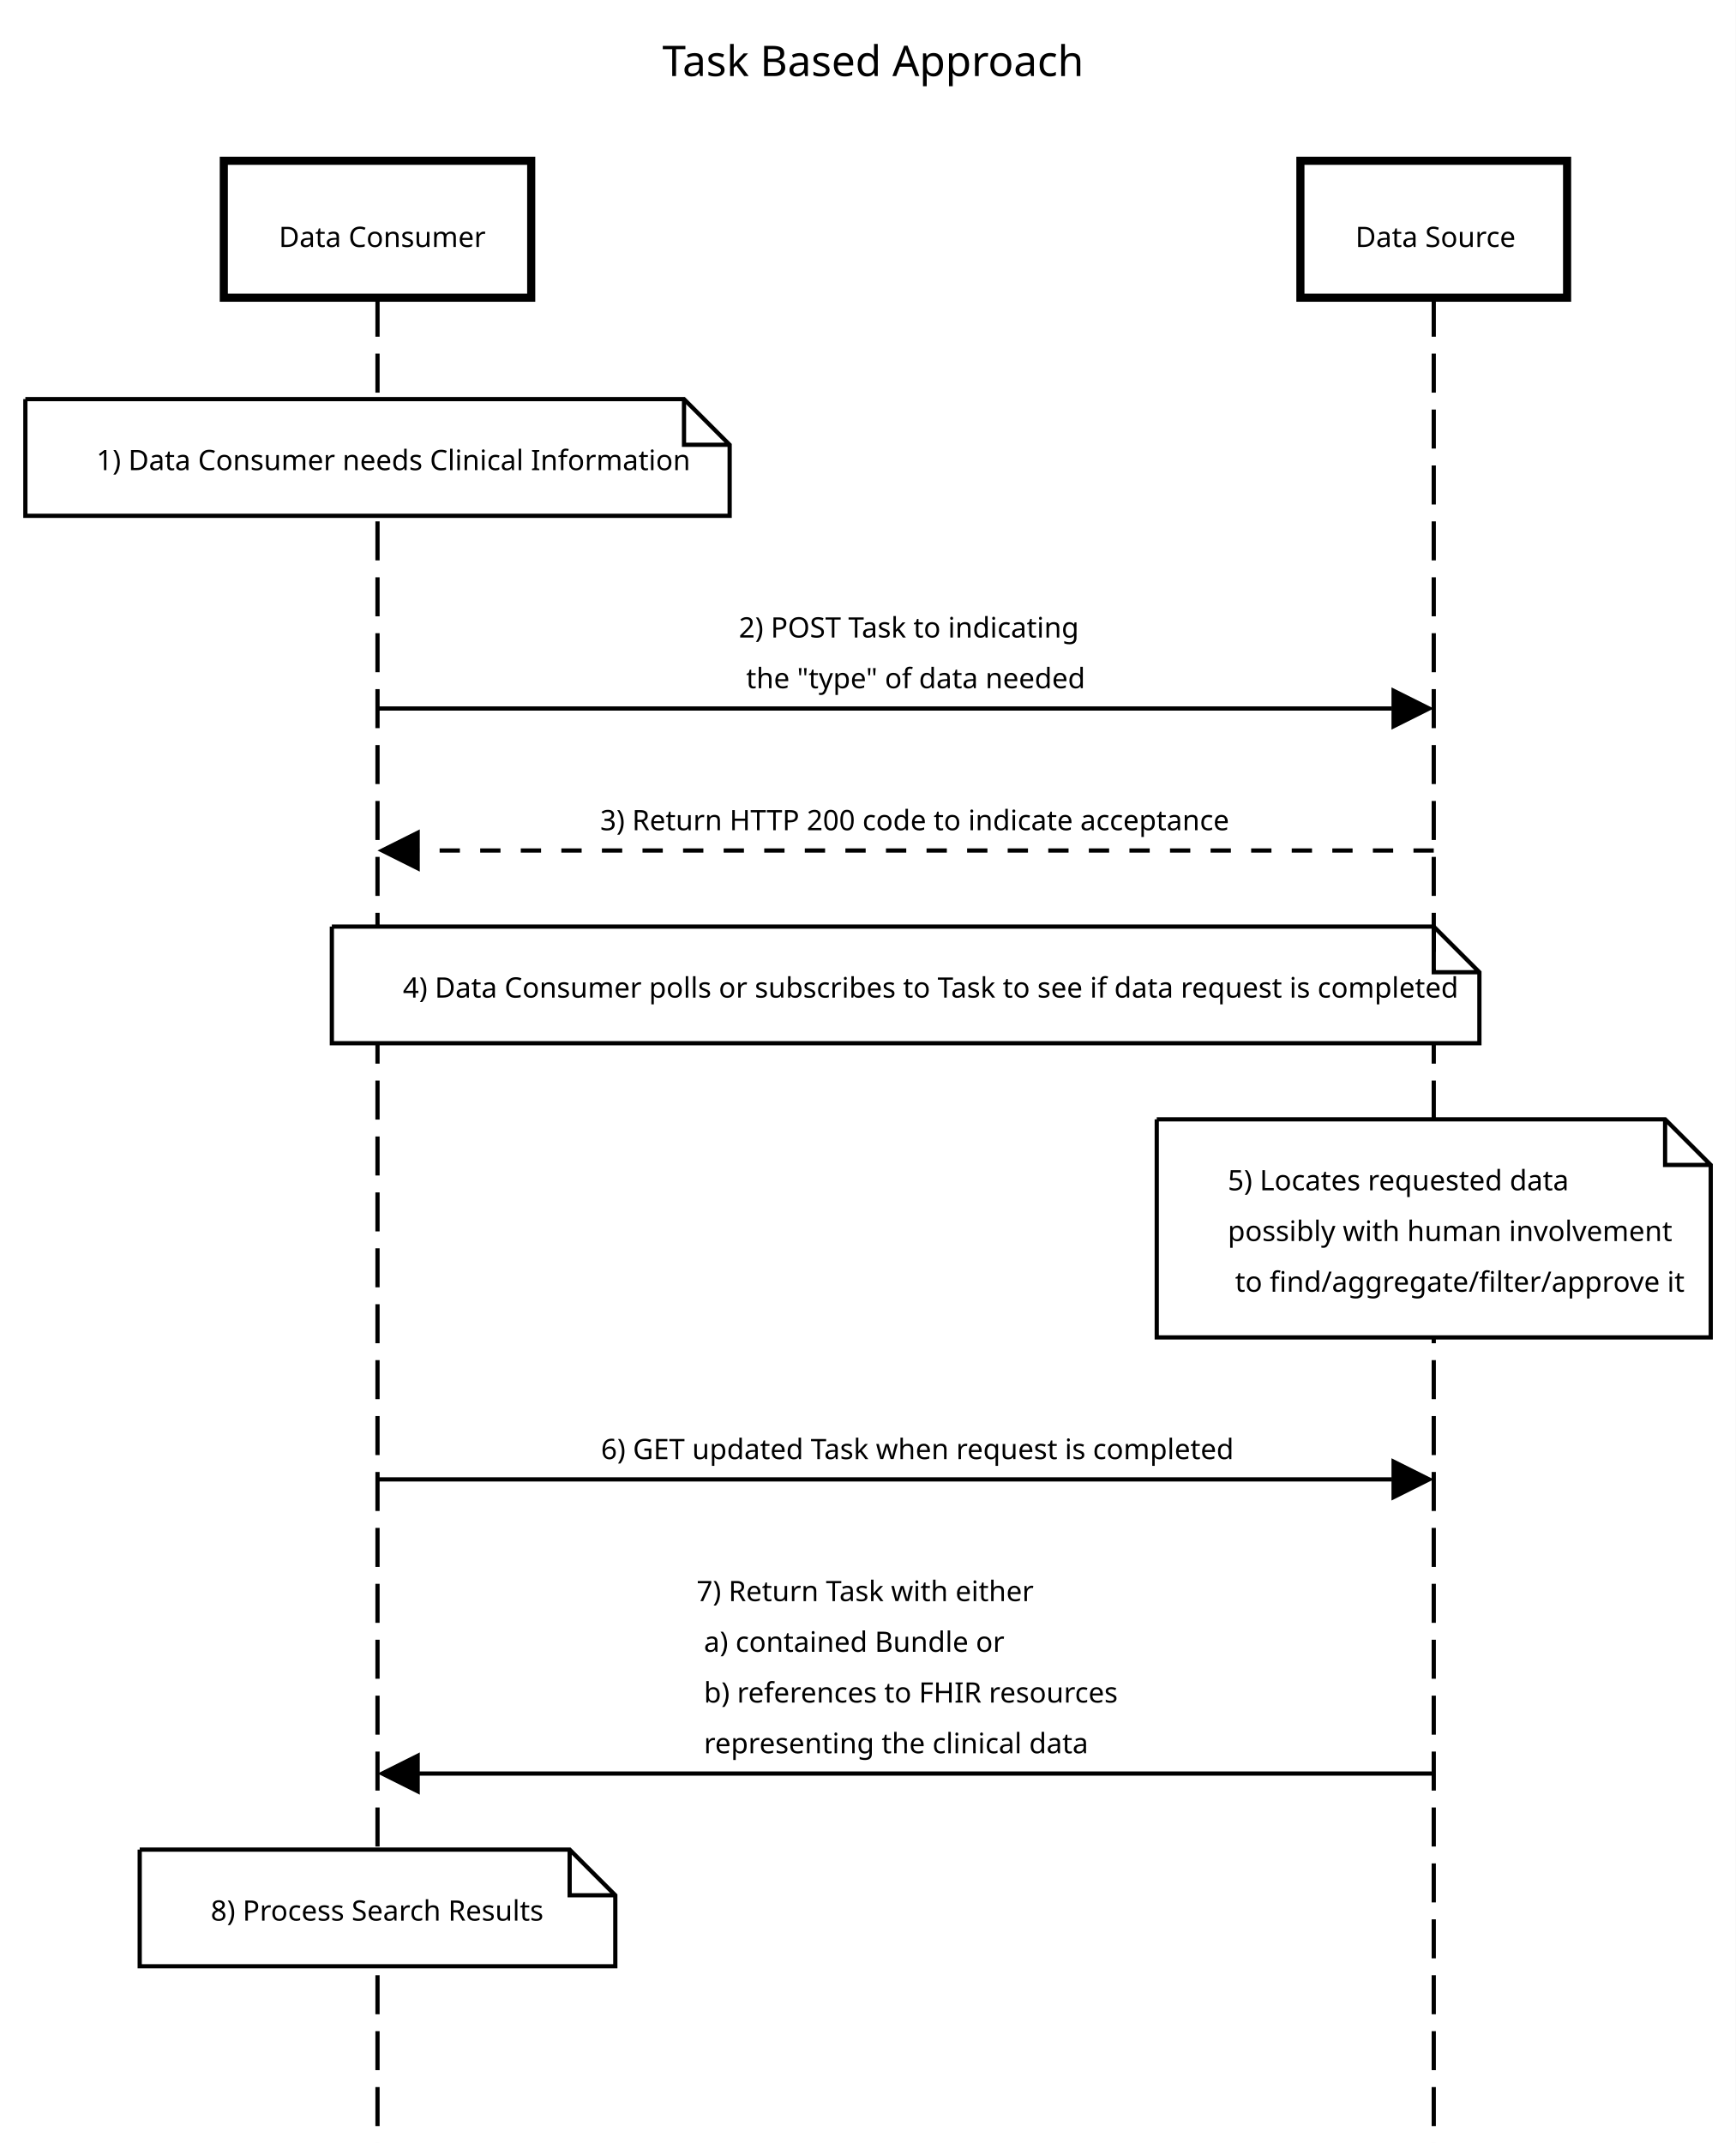
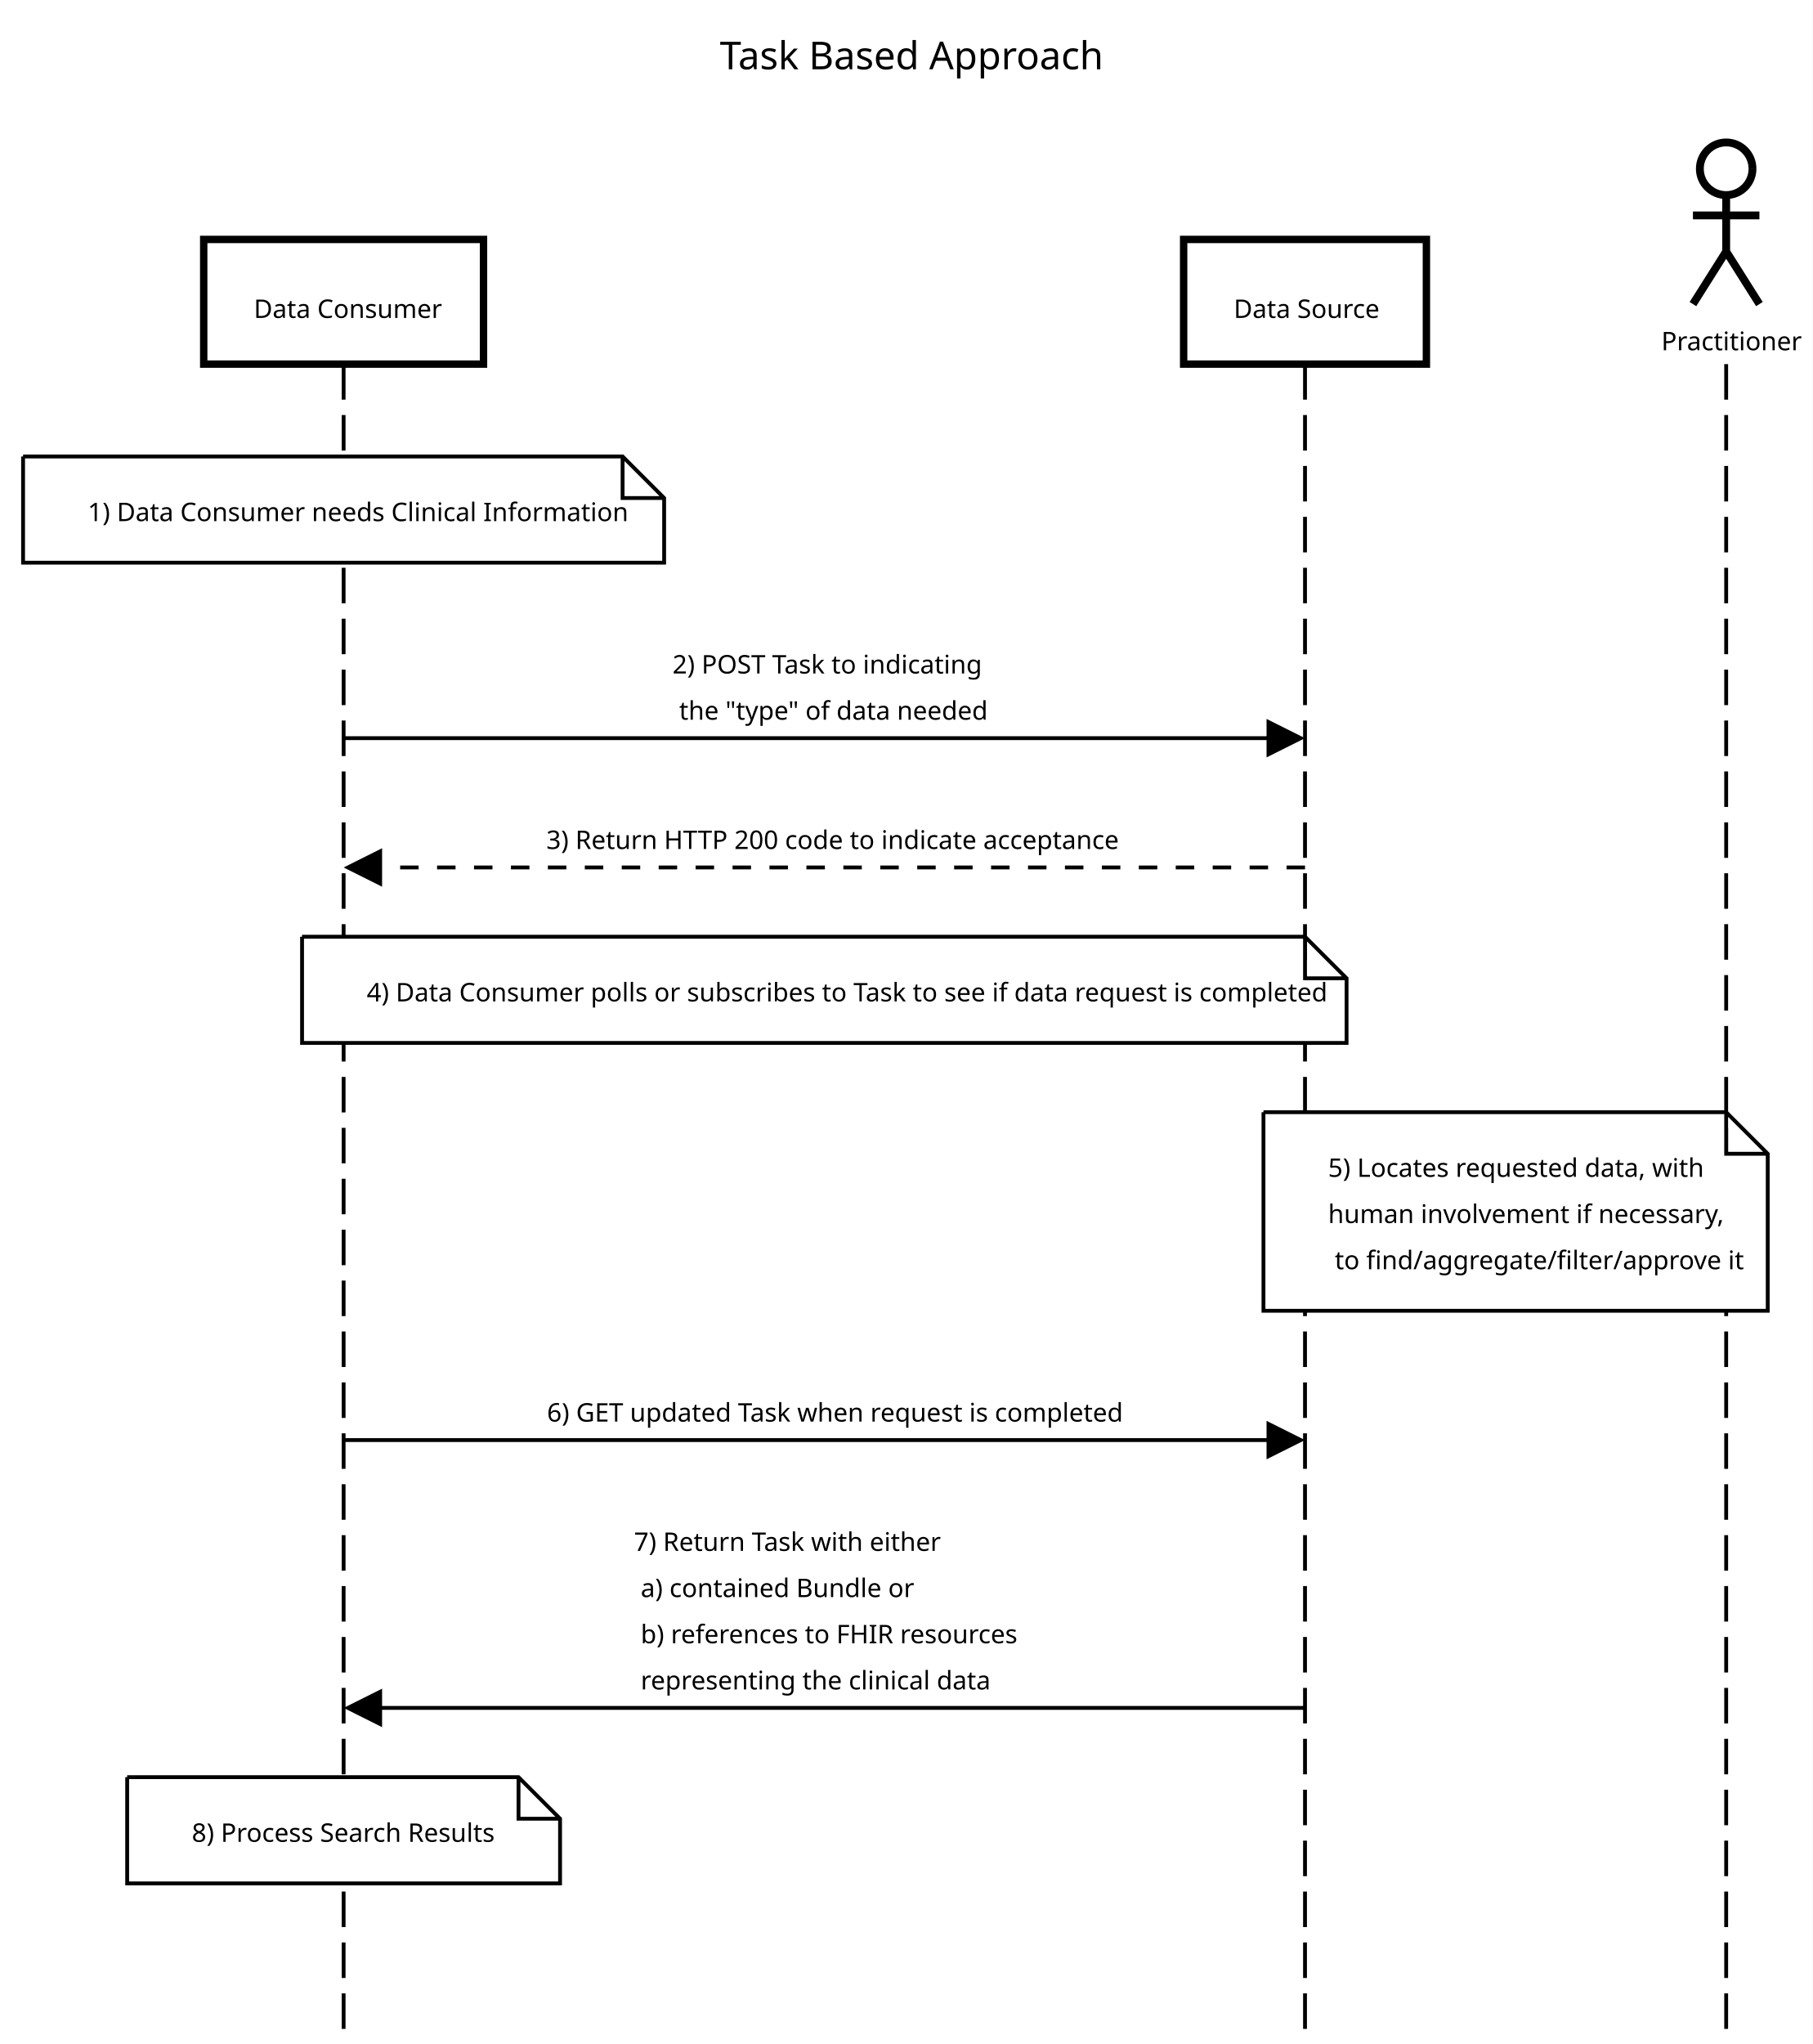
- <svg xmlns="http://www.w3.org/2000/svg" version="1.1" width="903" height="1115">
+ <svg xmlns="http://www.w3.org/2000/svg" version="1.1" width="1036" height="1168">
  <defs />
  <g>
    <g />
    <g />
    <g />
    <g />
    <g />
    <g />
    <g />
    <g />
    <g />
    <g />
    <g />
    <g />
    <g />
    <g />
    <g>
-       <rect fill="white" stroke="none" x="0" y="0" width="903" height="1115" />
+       <rect fill="white" stroke="none" x="0" y="0" width="1036" height="1168" />
    </g>
    <g>
-       <text fill="black" stroke="none" font-family="sans-serif" font-size="16.5pt" font-style="normal" font-weight="normal" text-decoration="normal" x="344.595" y="39.581" text-anchor="start" dominant-baseline="alphabetic" xml:space="preserve">Task Based Approach</text>
+       <text fill="black" stroke="none" font-family="sans-serif" font-size="16.5pt" font-style="normal" font-weight="normal" text-decoration="normal" x="411.436" y="39.581" text-anchor="start" dominant-baseline="alphabetic" xml:space="preserve">Task Based Approach</text>
    </g>
    <g />
    <g>
-       <path fill="none" stroke="black" paint-order="fill stroke markers" d=" M 196.396 154.895 L 196.396 1115.405" stroke-miterlimit="10" stroke-width="2.199" stroke-dasharray="20.298,8.796" />
-       <path fill="none" stroke="black" paint-order="fill stroke markers" d=" M 745.905 154.895 L 745.905 1115.405" stroke-miterlimit="10" stroke-width="2.199" stroke-dasharray="20.298,8.796" />
+       <path fill="none" stroke="black" paint-order="fill stroke markers" d=" M 196.396 208.067 L 196.396 1168.576" stroke-miterlimit="10" stroke-width="2.199" stroke-dasharray="20.298,8.796" />
+       <path fill="none" stroke="black" paint-order="fill stroke markers" d=" M 745.905 208.067 L 745.905 1168.576" stroke-miterlimit="10" stroke-width="2.199" stroke-dasharray="20.298,8.796" />
+       <path fill="none" stroke="black" paint-order="fill stroke markers" d=" M 986.623 208.067 L 986.623 1168.576" stroke-miterlimit="10" stroke-width="2.199" stroke-dasharray="20.298,8.796" />
    </g>
    <g>
      <path fill="none" stroke="none" />
      <g>
-         <path fill="white" stroke="black" paint-order="fill stroke markers" d=" M 116.434 83.649 L 276.358 83.649 L 276.358 154.895 L 116.434 154.895 L 116.434 83.649 Z" stroke-miterlimit="10" stroke-width="4.222" stroke-dasharray="" />
+         <path fill="white" stroke="black" paint-order="fill stroke markers" d=" M 116.434 136.82 L 276.358 136.82 L 276.358 208.067 L 116.434 208.067 L 116.434 136.82 Z" stroke-miterlimit="10" stroke-width="4.222" stroke-dasharray="" />
      </g>
      <g>
        <g />
-         <text fill="black" stroke="none" font-family="sans-serif" font-size="11pt" font-style="normal" font-weight="normal" text-decoration="normal" x="145.065" y="128.508" text-anchor="start" dominant-baseline="alphabetic" xml:space="preserve">Data Consumer</text>
+         <text fill="black" stroke="none" font-family="sans-serif" font-size="11pt" font-style="normal" font-weight="normal" text-decoration="normal" x="145.065" y="181.679" text-anchor="start" dominant-baseline="alphabetic" xml:space="preserve">Data Consumer</text>
      </g>
      <path fill="none" stroke="none" />
      <g>
-         <path fill="white" stroke="black" paint-order="fill stroke markers" d=" M 676.53 83.649 L 815.28 83.649 L 815.28 154.895 L 676.53 154.895 L 676.53 83.649 Z" stroke-miterlimit="10" stroke-width="4.222" stroke-dasharray="" />
+         <path fill="white" stroke="black" paint-order="fill stroke markers" d=" M 676.53 136.82 L 815.28 136.82 L 815.28 208.067 L 676.53 208.067 L 676.53 136.82 Z" stroke-miterlimit="10" stroke-width="4.222" stroke-dasharray="" />
      </g>
      <g>
        <g />
-         <text fill="black" stroke="none" font-family="sans-serif" font-size="11pt" font-style="normal" font-weight="normal" text-decoration="normal" x="705.16" y="128.508" text-anchor="start" dominant-baseline="alphabetic" xml:space="preserve">Data Source</text>
+         <text fill="black" stroke="none" font-family="sans-serif" font-size="11pt" font-style="normal" font-weight="normal" text-decoration="normal" x="705.16" y="181.679" text-anchor="start" dominant-baseline="alphabetic" xml:space="preserve">Data Source</text>
+       </g>
+       <g>
+         <path fill="white" stroke="black" paint-order="fill stroke markers" d=" M 1001.664 96.447 A 15.041 15.041 0 1 1 1001.664 96.432 M 986.623 111.488 L 986.623 143.681 M 967.624 123.098 L 1005.622 123.098 M 986.623 143.681 L 967.624 173.763 M 986.623 143.681 L 1005.622 173.763" stroke-miterlimit="10" stroke-width="4.486" stroke-dasharray="" />
+       </g>
+       <g>
+         <g />
+         <text fill="black" stroke="none" font-family="sans-serif" font-size="11pt" font-style="normal" font-weight="normal" text-decoration="normal" x="949.551" y="200.15" text-anchor="start" dominant-baseline="alphabetic" xml:space="preserve">Practitioner</text>
      </g>
    </g>
    <g>
-       <path fill="white" stroke="black" paint-order="fill stroke markers" d=" M 13.194 207.671 L 355.85 207.671 L 379.599 231.42 L 379.599 268.362 L 13.194 268.362 L 13.194 207.671 M 355.85 207.671 L 355.85 231.42 L 379.599 231.42" stroke-miterlimit="10" stroke-width="2.199" stroke-dasharray="" />
+       <path fill="white" stroke="black" paint-order="fill stroke markers" d=" M 13.194 260.842 L 355.85 260.842 L 379.599 284.591 L 379.599 321.533 L 13.194 321.533 L 13.194 260.842 M 355.85 260.842 L 355.85 284.591 L 379.599 284.591" stroke-miterlimit="10" stroke-width="2.199" stroke-dasharray="" />
      <g>
-         <text fill="black" stroke="none" font-family="sans-serif" font-size="11pt" font-style="normal" font-weight="normal" text-decoration="normal" x="50.137" y="244.613" text-anchor="start" dominant-baseline="alphabetic" xml:space="preserve">1) Data Consumer needs Clinical Information</text>
+         <text fill="black" stroke="none" font-family="sans-serif" font-size="11pt" font-style="normal" font-weight="normal" text-decoration="normal" x="50.137" y="297.784" text-anchor="start" dominant-baseline="alphabetic" xml:space="preserve">1) Data Consumer needs Clinical Information</text>
      </g>
      <g>
        <g>
-           <rect fill="white" stroke="none" x="380.417" y="307.944" width="181.467" height="34.304" />
+           <rect fill="white" stroke="none" x="380.417" y="361.115" width="181.467" height="34.304" />
        </g>
        <g>
-           <rect fill="white" stroke="none" x="380.417" y="334.331" width="176.456" height="34.304" />
+           <rect fill="white" stroke="none" x="380.417" y="387.502" width="176.456" height="34.304" />
        </g>
-         <text fill="black" stroke="none" font-family="sans-serif" font-size="11pt" font-style="normal" font-weight="normal" text-decoration="normal" x="384.375" y="331.693" text-anchor="start" dominant-baseline="alphabetic" xml:space="preserve">2) POST Task to indicating</text>
-         <text fill="black" stroke="none" font-family="sans-serif" font-size="11pt" font-style="normal" font-weight="normal" text-decoration="normal" x="384.375" y="358.08" text-anchor="start" dominant-baseline="alphabetic" xml:space="preserve"> the "type" of data needed</text>
+         <text fill="black" stroke="none" font-family="sans-serif" font-size="11pt" font-style="normal" font-weight="normal" text-decoration="normal" x="384.375" y="384.864" text-anchor="start" dominant-baseline="alphabetic" xml:space="preserve">2) POST Task to indicating</text>
+         <text fill="black" stroke="none" font-family="sans-serif" font-size="11pt" font-style="normal" font-weight="normal" text-decoration="normal" x="384.375" y="411.251" text-anchor="start" dominant-baseline="alphabetic" xml:space="preserve"> the "type" of data needed</text>
      </g>
      <g>
-         <path fill="none" stroke="black" paint-order="fill stroke markers" d=" M 196.396 368.635 L 724.179 368.635" stroke-miterlimit="10" stroke-width="2.199" stroke-dasharray="" />
-         <g transform="translate(745.9047,368.6353) translate(-745.9047,-368.6353)">
-           <path fill="black" stroke="none" paint-order="stroke fill markers" d=" M 723.915 357.64 L 745.905 368.635 L 723.915 379.63 Z" />
+         <path fill="none" stroke="black" paint-order="fill stroke markers" d=" M 196.396 421.806 L 724.179 421.806" stroke-miterlimit="10" stroke-width="2.199" stroke-dasharray="" />
+         <g transform="translate(745.9047,421.8064) translate(-745.9047,-421.8064)">
+           <path fill="black" stroke="none" paint-order="stroke fill markers" d=" M 723.915 410.812 L 745.905 421.806 L 723.915 432.801 Z" />
        </g>
      </g>
      <g>
        <g>
-           <rect fill="white" stroke="none" x="308.288" y="408.217" width="325.726" height="34.304" />
+           <rect fill="white" stroke="none" x="308.288" y="461.388" width="325.726" height="34.304" />
        </g>
-         <text fill="black" stroke="none" font-family="sans-serif" font-size="11pt" font-style="normal" font-weight="normal" text-decoration="normal" x="312.246" y="431.966" text-anchor="start" dominant-baseline="alphabetic" xml:space="preserve">3) Return HTTP 200 code to indicate acceptance</text>
+         <text fill="black" stroke="none" font-family="sans-serif" font-size="11pt" font-style="normal" font-weight="normal" text-decoration="normal" x="312.246" y="485.137" text-anchor="start" dominant-baseline="alphabetic" xml:space="preserve">3) Return HTTP 200 code to indicate acceptance</text>
      </g>
      <g>
-         <path fill="none" stroke="black" paint-order="fill stroke markers" d=" M 745.905 442.521 L 218.122 442.521" stroke-miterlimit="10" stroke-width="2.199" stroke-dasharray="10.555" />
-         <g transform="translate(196.3963,442.5207) translate(-196.3963,-442.5207)">
-           <path fill="black" stroke="none" paint-order="stroke fill markers" d=" M 218.386 431.526 L 196.396 442.521 L 218.386 453.516 Z" />
+         <path fill="none" stroke="black" paint-order="fill stroke markers" d=" M 745.905 495.692 L 218.122 495.692" stroke-miterlimit="10" stroke-width="2.199" stroke-dasharray="10.555" />
+         <g transform="translate(196.3963,495.6917) translate(-196.3963,-495.6917)">
+           <path fill="black" stroke="none" paint-order="stroke fill markers" d=" M 218.386 484.697 L 196.396 495.692 L 218.386 506.687 Z" />
        </g>
      </g>
-       <path fill="white" stroke="black" paint-order="fill stroke markers" d=" M 172.647 482.102 L 745.905 482.102 L 769.654 505.851 L 769.654 542.794 L 172.647 542.794 L 172.647 482.102 M 745.905 482.102 L 745.905 505.851 L 769.654 505.851" stroke-miterlimit="10" stroke-width="2.199" stroke-dasharray="" />
+       <path fill="white" stroke="black" paint-order="fill stroke markers" d=" M 172.647 535.273 L 745.905 535.273 L 769.654 559.022 L 769.654 595.965 L 172.647 595.965 L 172.647 535.273 M 745.905 535.273 L 745.905 559.022 L 769.654 559.022" stroke-miterlimit="10" stroke-width="2.199" stroke-dasharray="" />
      <g>
-         <text fill="black" stroke="none" font-family="sans-serif" font-size="11pt" font-style="normal" font-weight="normal" text-decoration="normal" x="209.59" y="519.045" text-anchor="start" dominant-baseline="alphabetic" xml:space="preserve">4) Data Consumer polls or subscribes to Task to see if data request is completed</text>
+         <text fill="black" stroke="none" font-family="sans-serif" font-size="11pt" font-style="normal" font-weight="normal" text-decoration="normal" x="209.59" y="572.216" text-anchor="start" dominant-baseline="alphabetic" xml:space="preserve">4) Data Consumer polls or subscribes to Task to see if data request is completed</text>
      </g>
-       <path fill="white" stroke="black" paint-order="fill stroke markers" d=" M 601.797 582.375 L 866.264 582.375 L 890.013 606.124 L 890.013 695.842 L 601.797 695.842 L 601.797 582.375 M 866.264 582.375 L 866.264 606.124 L 890.013 606.124" stroke-miterlimit="10" stroke-width="2.199" stroke-dasharray="" />
+       <path fill="white" stroke="black" paint-order="fill stroke markers" d=" M 722.156 635.546 L 986.623 635.546 L 1010.372 659.295 L 1010.372 749.013 L 722.156 749.013 L 722.156 635.546 M 986.623 635.546 L 986.623 659.295 L 1010.372 659.295" stroke-miterlimit="10" stroke-width="2.199" stroke-dasharray="" />
      <g>
-         <text fill="black" stroke="none" font-family="sans-serif" font-size="11pt" font-style="normal" font-weight="normal" text-decoration="normal" x="638.739" y="619.318" text-anchor="start" dominant-baseline="alphabetic" xml:space="preserve">5) Locates requested data</text>
-         <text fill="black" stroke="none" font-family="sans-serif" font-size="11pt" font-style="normal" font-weight="normal" text-decoration="normal" x="638.739" y="645.705" text-anchor="start" dominant-baseline="alphabetic" xml:space="preserve">possibly with human involvement</text>
-         <text fill="black" stroke="none" font-family="sans-serif" font-size="11pt" font-style="normal" font-weight="normal" text-decoration="normal" x="638.739" y="672.093" text-anchor="start" dominant-baseline="alphabetic" xml:space="preserve"> to find/aggregate/filter/approve it</text>
+         <text fill="black" stroke="none" font-family="sans-serif" font-size="11pt" font-style="normal" font-weight="normal" text-decoration="normal" x="759.099" y="672.489" text-anchor="start" dominant-baseline="alphabetic" xml:space="preserve">5) Locates requested data, with</text>
+         <text fill="black" stroke="none" font-family="sans-serif" font-size="11pt" font-style="normal" font-weight="normal" text-decoration="normal" x="759.099" y="698.877" text-anchor="start" dominant-baseline="alphabetic" xml:space="preserve">human involvement if necessary,</text>
+         <text fill="black" stroke="none" font-family="sans-serif" font-size="11pt" font-style="normal" font-weight="normal" text-decoration="normal" x="759.099" y="725.264" text-anchor="start" dominant-baseline="alphabetic" xml:space="preserve"> to find/aggregate/filter/approve it</text>
      </g>
      <g>
        <g>
-           <rect fill="white" stroke="none" x="308.699" y="735.423" width="324.903" height="34.304" />
+           <rect fill="white" stroke="none" x="308.699" y="788.595" width="324.903" height="34.304" />
        </g>
-         <text fill="black" stroke="none" font-family="sans-serif" font-size="11pt" font-style="normal" font-weight="normal" text-decoration="normal" x="312.657" y="759.172" text-anchor="start" dominant-baseline="alphabetic" xml:space="preserve">6) GET updated Task when request is completed</text>
+         <text fill="black" stroke="none" font-family="sans-serif" font-size="11pt" font-style="normal" font-weight="normal" text-decoration="normal" x="312.657" y="812.343" text-anchor="start" dominant-baseline="alphabetic" xml:space="preserve">6) GET updated Task when request is completed</text>
      </g>
      <g>
-         <path fill="none" stroke="black" paint-order="fill stroke markers" d=" M 196.396 769.727 L 724.179 769.727" stroke-miterlimit="10" stroke-width="2.199" stroke-dasharray="" />
-         <g transform="translate(745.9047,769.7273) translate(-745.9047,-769.7273)">
-           <path fill="black" stroke="none" paint-order="stroke fill markers" d=" M 723.915 758.732 L 745.905 769.727 L 723.915 780.722 Z" />
+         <path fill="none" stroke="black" paint-order="fill stroke markers" d=" M 196.396 822.898 L 724.179 822.898" stroke-miterlimit="10" stroke-width="2.199" stroke-dasharray="" />
+         <g transform="translate(745.9047,822.8984) translate(-745.9047,-822.8984)">
+           <path fill="black" stroke="none" paint-order="stroke fill markers" d=" M 723.915 811.904 L 745.905 822.898 L 723.915 833.893 Z" />
        </g>
      </g>
      <g>
        <g>
-           <rect fill="white" stroke="none" x="358.427" y="809.309" width="174.13" height="34.304" />
+           <rect fill="white" stroke="none" x="358.427" y="862.48" width="174.13" height="34.304" />
        </g>
        <g>
-           <rect fill="white" stroke="none" x="358.427" y="835.696" width="163.578" height="34.304" />
+           <rect fill="white" stroke="none" x="358.427" y="888.868" width="163.578" height="34.304" />
        </g>
        <g>
-           <rect fill="white" stroke="none" x="358.427" y="862.084" width="225.447" height="34.304" />
+           <rect fill="white" stroke="none" x="358.427" y="915.255" width="225.447" height="34.304" />
        </g>
        <g>
-           <rect fill="white" stroke="none" x="358.427" y="888.472" width="198.611" height="34.304" />
+           <rect fill="white" stroke="none" x="358.427" y="941.643" width="198.611" height="34.304" />
        </g>
-         <text fill="black" stroke="none" font-family="sans-serif" font-size="11pt" font-style="normal" font-weight="normal" text-decoration="normal" x="362.385" y="833.058" text-anchor="start" dominant-baseline="alphabetic" xml:space="preserve">7) Return Task with either</text>
-         <text fill="black" stroke="none" font-family="sans-serif" font-size="11pt" font-style="normal" font-weight="normal" text-decoration="normal" x="362.385" y="859.445" text-anchor="start" dominant-baseline="alphabetic" xml:space="preserve"> a) contained Bundle or </text>
-         <text fill="black" stroke="none" font-family="sans-serif" font-size="11pt" font-style="normal" font-weight="normal" text-decoration="normal" x="362.385" y="885.833" text-anchor="start" dominant-baseline="alphabetic" xml:space="preserve"> b) references to FHIR resources </text>
-         <text fill="black" stroke="none" font-family="sans-serif" font-size="11pt" font-style="normal" font-weight="normal" text-decoration="normal" x="362.385" y="912.221" text-anchor="start" dominant-baseline="alphabetic" xml:space="preserve"> representing the clinical data</text>
+         <text fill="black" stroke="none" font-family="sans-serif" font-size="11pt" font-style="normal" font-weight="normal" text-decoration="normal" x="362.385" y="886.229" text-anchor="start" dominant-baseline="alphabetic" xml:space="preserve">7) Return Task with either</text>
+         <text fill="black" stroke="none" font-family="sans-serif" font-size="11pt" font-style="normal" font-weight="normal" text-decoration="normal" x="362.385" y="912.616" text-anchor="start" dominant-baseline="alphabetic" xml:space="preserve"> a) contained Bundle or </text>
+         <text fill="black" stroke="none" font-family="sans-serif" font-size="11pt" font-style="normal" font-weight="normal" text-decoration="normal" x="362.385" y="939.004" text-anchor="start" dominant-baseline="alphabetic" xml:space="preserve"> b) references to FHIR resources </text>
+         <text fill="black" stroke="none" font-family="sans-serif" font-size="11pt" font-style="normal" font-weight="normal" text-decoration="normal" x="362.385" y="965.392" text-anchor="start" dominant-baseline="alphabetic" xml:space="preserve"> representing the clinical data</text>
      </g>
      <g>
-         <path fill="none" stroke="black" paint-order="fill stroke markers" d=" M 745.905 922.776 L 218.122 922.776" stroke-miterlimit="10" stroke-width="2.199" stroke-dasharray="" />
-         <g transform="translate(196.3963,922.7756) translate(-196.3963,-922.7756)">
-           <path fill="black" stroke="none" paint-order="stroke fill markers" d=" M 218.386 911.781 L 196.396 922.776 L 218.386 933.77 Z" />
+         <path fill="none" stroke="black" paint-order="fill stroke markers" d=" M 745.905 975.947 L 218.122 975.947" stroke-miterlimit="10" stroke-width="2.199" stroke-dasharray="" />
+         <g transform="translate(196.3963,975.9467) translate(-196.3963,-975.9467)">
+           <path fill="black" stroke="none" paint-order="stroke fill markers" d=" M 218.386 964.952 L 196.396 975.947 L 218.386 986.942 Z" />
        </g>
      </g>
-       <path fill="white" stroke="black" paint-order="fill stroke markers" d=" M 72.682 962.357 L 296.362 962.357 L 320.111 986.106 L 320.111 1023.049 L 72.682 1023.049 L 72.682 962.357 M 296.362 962.357 L 296.362 986.106 L 320.111 986.106" stroke-miterlimit="10" stroke-width="2.199" stroke-dasharray="" />
+       <path fill="white" stroke="black" paint-order="fill stroke markers" d=" M 72.682 1015.528 L 296.362 1015.528 L 320.111 1039.277 L 320.111 1076.22 L 72.682 1076.22 L 72.682 1015.528 M 296.362 1015.528 L 296.362 1039.277 L 320.111 1039.277" stroke-miterlimit="10" stroke-width="2.199" stroke-dasharray="" />
      <g>
-         <text fill="black" stroke="none" font-family="sans-serif" font-size="11pt" font-style="normal" font-weight="normal" text-decoration="normal" x="109.625" y="999.3" text-anchor="start" dominant-baseline="alphabetic" xml:space="preserve">8) Process Search Results</text>
+         <text fill="black" stroke="none" font-family="sans-serif" font-size="11pt" font-style="normal" font-weight="normal" text-decoration="normal" x="109.625" y="1052.471" text-anchor="start" dominant-baseline="alphabetic" xml:space="preserve">8) Process Search Results</text>
      </g>
    </g>
    <g />
    <g />
+     <g />
  </g>
</svg>
